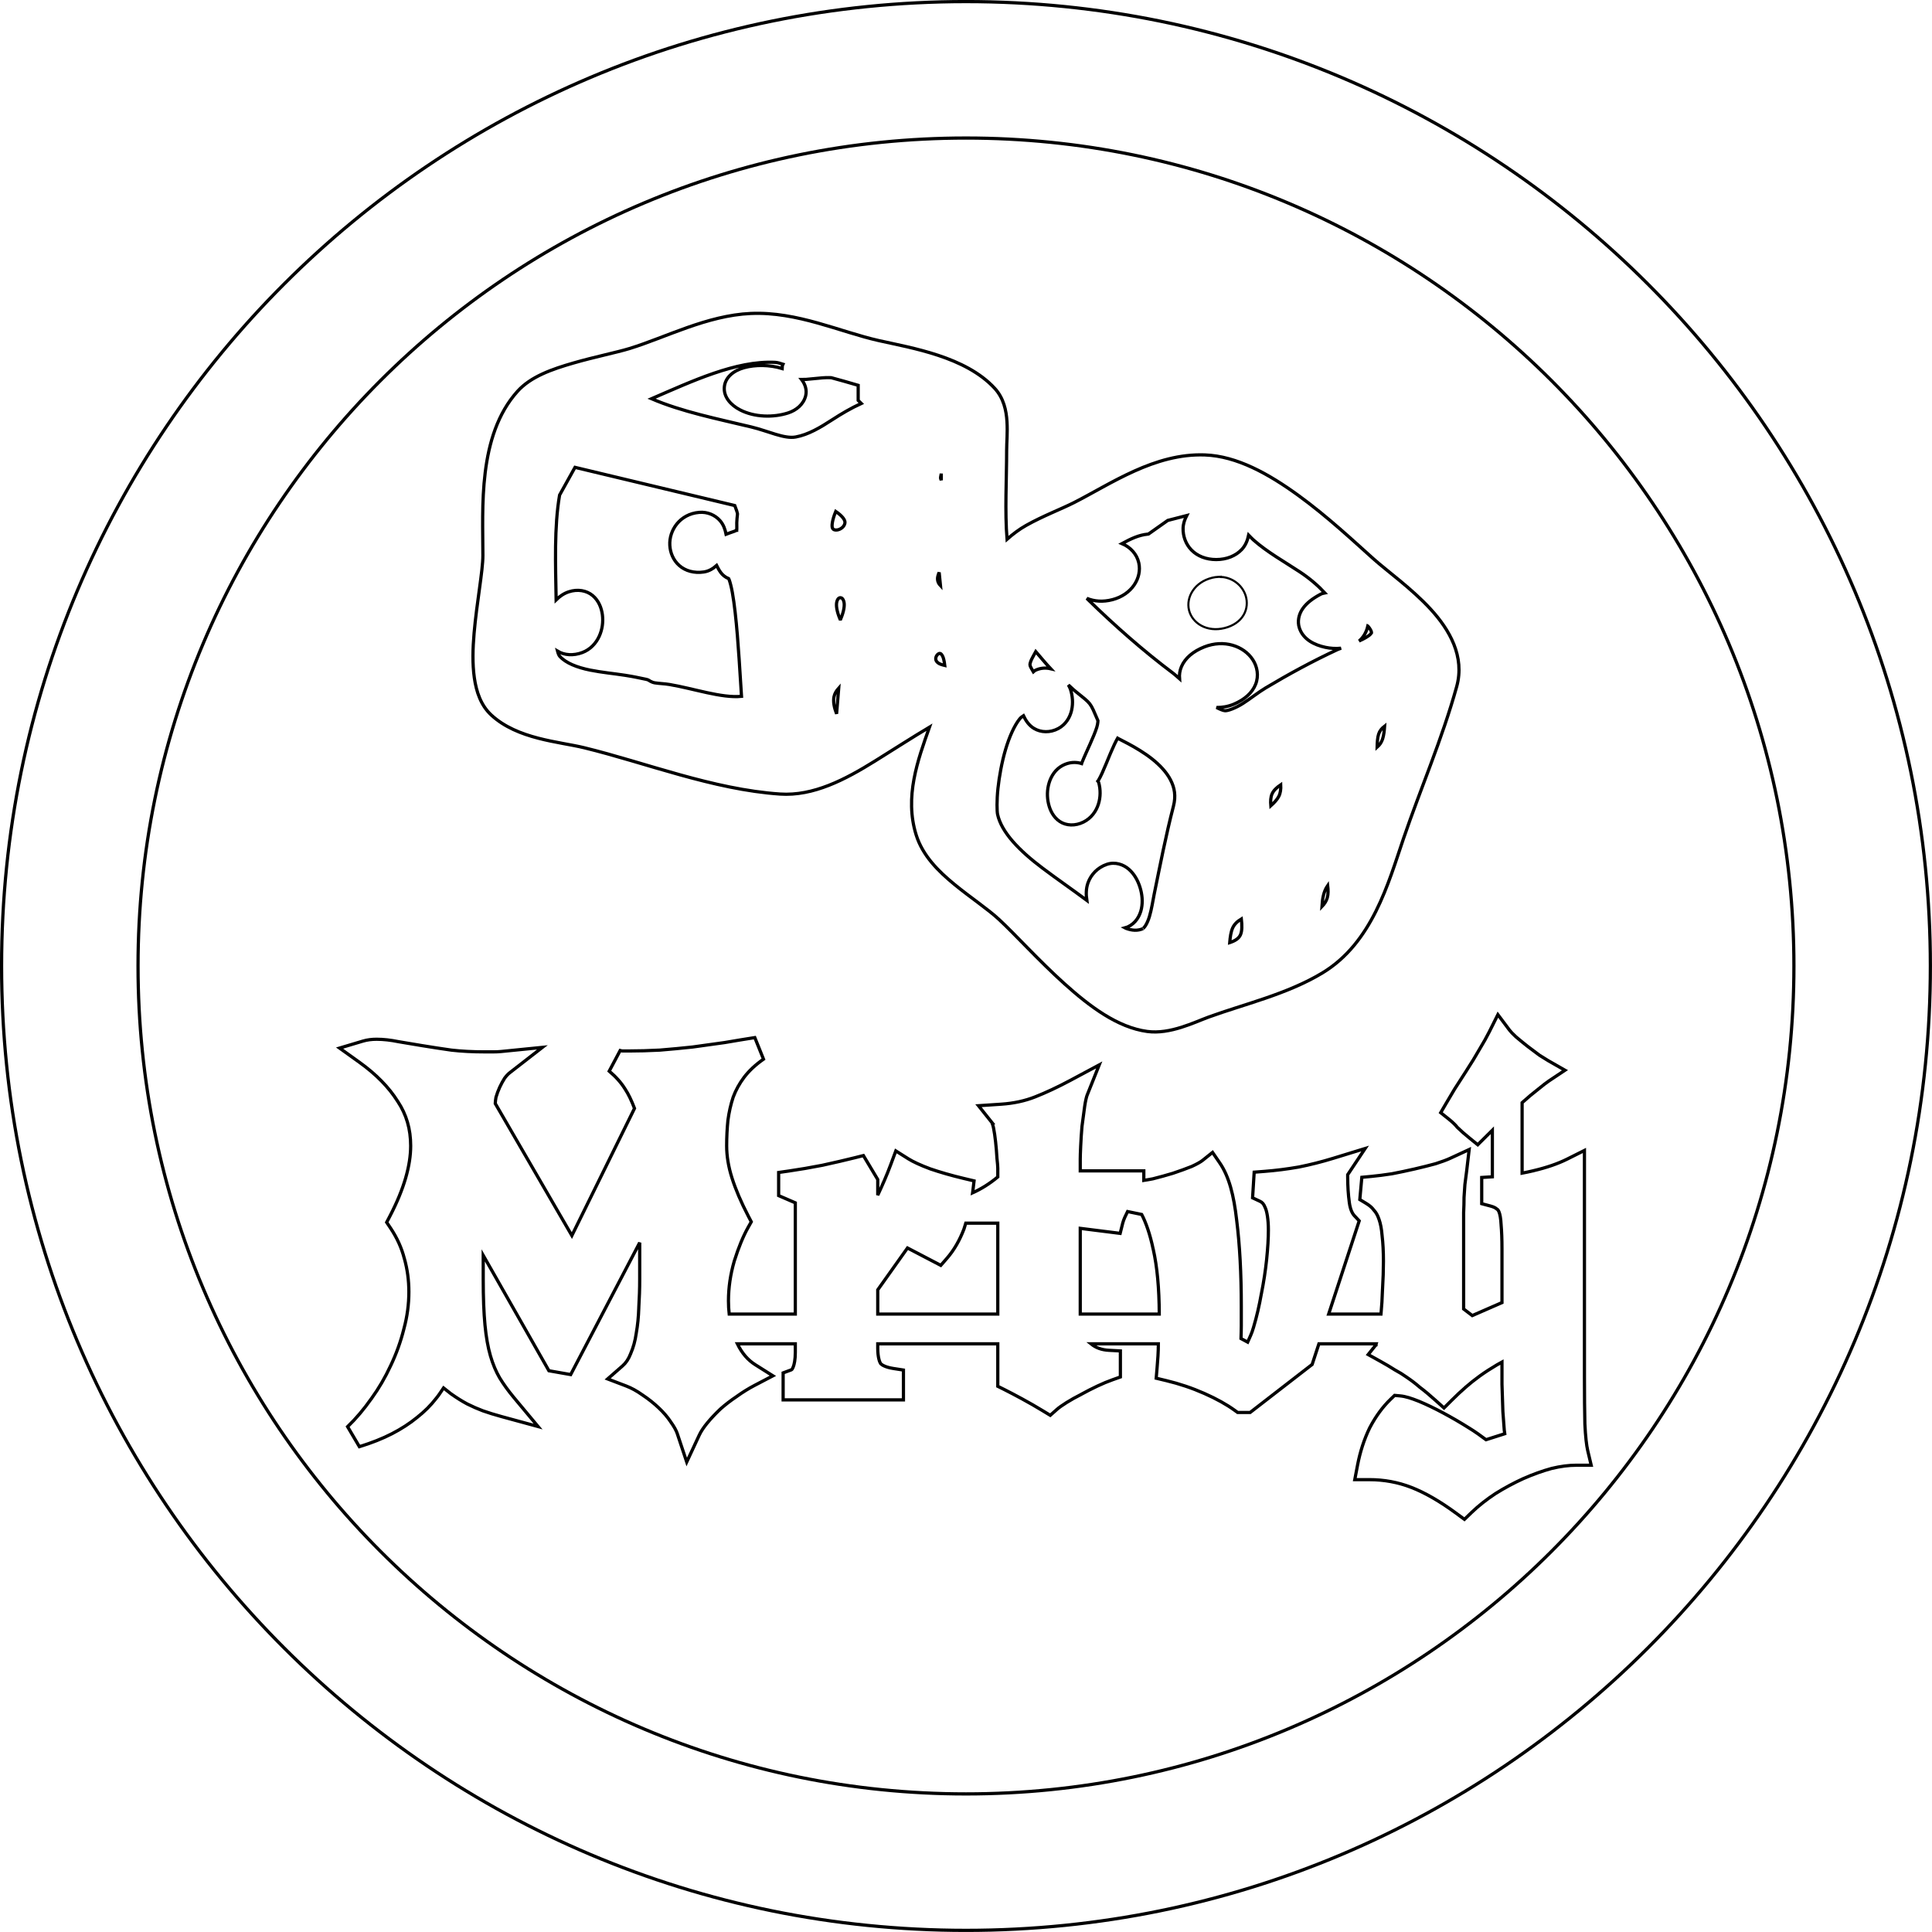
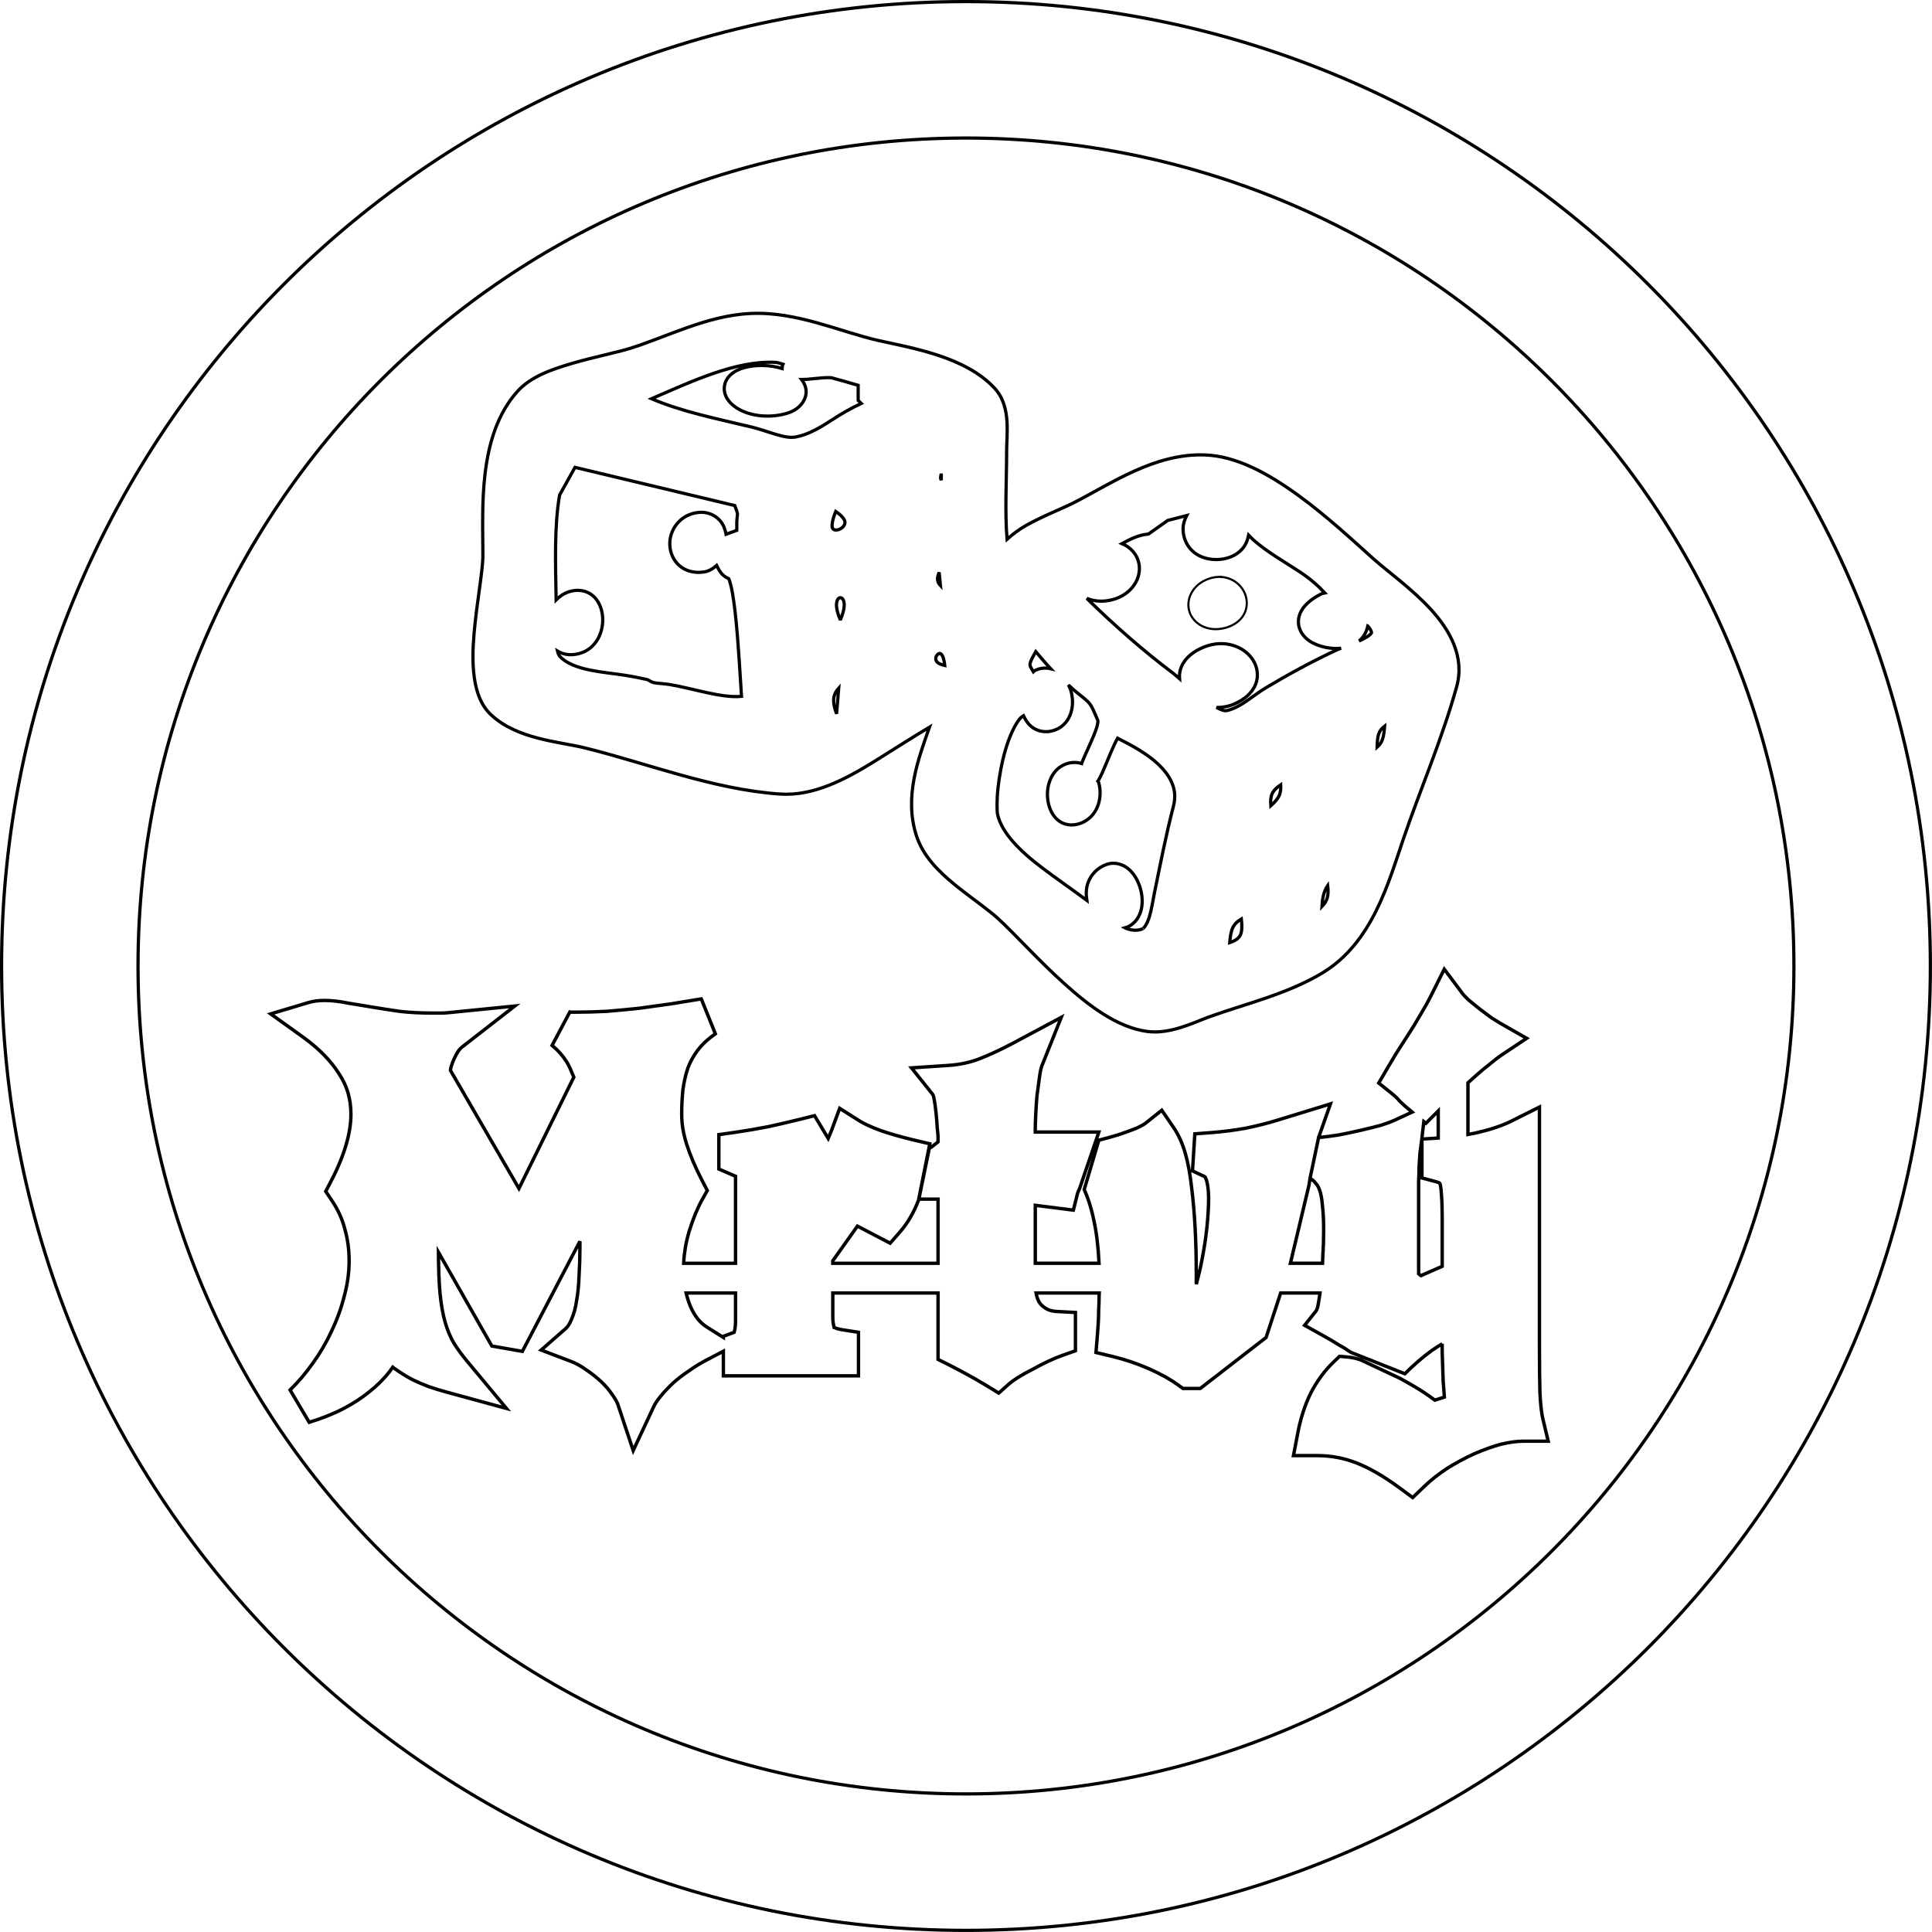
<svg xmlns="http://www.w3.org/2000/svg" version="1.2" viewBox="0 0 113.386 113.386" width="30mm" height="30mm" id="svg1" xml:space="preserve">
  <defs id="defs1">
    <clipPath clipPathUnits="userSpaceOnUse" id="cp1">
      <path d="m 275.5,535.5 c -143.78,0 -260,-116.22 -260,-260 0,-143.78 116.22,-260 260,-260 143.78,0 260,116.22 260,260 0,143.78 -116.22,260 -260,260 z" id="path1" />
    </clipPath>
    <clipPath clipPathUnits="userSpaceOnUse" id="cp1-6">
      <path d="m 275.5,535.5 c -143.78,0 -260,-116.22 -260,-260 0,-143.78 116.22,-260 260,-260 143.78,0 260,116.22 260,260 0,143.78 -116.22,260 -260,260 z" id="path1-8" />
+     </clipPath>
+     <clipPath clipPathUnits="userSpaceOnUse" id="cp1-8">
+       <path d="m 275.5,535.5 c -143.78,0 -260,-116.22 -260,-260 0,-143.78 116.22,-260 260,-260 143.78,0 260,116.22 260,260 0,143.78 -116.22,260 -260,260 z" id="path1-82" />
    </clipPath>
  </defs>
  <style id="style1">
		tspan { white-space:pre } 
		.s0 { fill: none;stroke: #ff0000;stroke-miterlimit:100 } 
	</style>
  <g id="layer2" style="display:inline" transform="scale(0.1989225)">
    <g id="layer3" transform="scale(5.027084)">
      <path id="path2" style="fill:none;stroke:#000000;stroke-width:0.95" transform="scale(0.1989225)" d="M 569.518,284.993 A 284.525,284.525 0 0 1 284.993,569.518 284.525,284.525 0 0 1 0.468,284.993 284.525,284.525 0 0 1 284.993,0.468 284.525,284.525 0 0 1 569.518,284.993 Z" />
      <path id="path2-9" style="fill:none;stroke:#000000;stroke-width:0.95;stroke-dasharray:none" transform="scale(0.1989225)" d="M 529.262,284.993 A 244.268,244.268 0 0 1 284.993,529.262 244.268,244.268 0 0 1 40.725,284.993 244.268,244.268 0 0 1 284.993,40.725 244.268,244.268 0 0 1 529.262,284.993 Z" />
    </g>
    <path id="path5" style="baseline-shift:baseline;display:inline;overflow:visible;opacity:1;fill:none;stroke:#000000;stroke-width:0.95;stroke-dasharray:none;stroke-opacity:1;enable-background:accumulate;stop-color:#000000;stop-opacity:1" d="M 221.496 92.481 C 208.543 93.064 196.4 99.556 185.727 102.829 C 181.909 104 175.422 105.296 169.144 107.11 C 162.885 108.919 156.599 111.082 152.658 115.476 C 140.902 128.585 142.467 149.997 142.467 163.891 C 142.467 168.431 140.659 177.764 139.875 186.788 C 139.482 191.3 139.349 195.822 139.943 199.974 C 140.538 204.122 141.875 208.109 144.931 210.941 C 152.666 218.108 164.895 218.786 172.374 220.612 C 190.461 225.028 210.309 232.92 230.136 234.27 C 239.962 234.939 249.377 229.991 258.178 224.51 C 263.926 220.931 269.163 217.55 274.222 214.535 C 270.788 224.216 266.782 235.113 270.304 246.347 C 272.233 252.499 276.866 257.055 281.615 260.947 C 286.366 264.841 291.433 268.194 294.732 271.256 C 299.636 275.808 306.476 283.415 313.987 290.177 C 321.489 296.931 329.678 303.119 338.484 304.315 C 345.198 305.227 352.414 301.589 356.589 300.064 C 366.89 296.3 379.731 293.347 390.149 287.045 C 404.876 278.135 409.575 260.59 414.077 247.397 C 419.07 232.766 425.497 217.988 429.767 202.566 C 432.223 193.692 427.664 185.781 422.03 179.669 C 416.404 173.568 409.35 168.57 405.22 164.882 C 399.515 159.789 391.646 152.388 383.011 146.129 C 374.382 139.875 364.959 134.555 355.46 134.219 C 340.615 133.694 327.762 142.744 316.873 148.279 C 313.136 150.179 307.717 152.211 302.705 155.034 C 300.685 156.172 298.843 157.575 297.108 159.099 C 296.432 150.791 296.991 141.471 296.991 132.894 C 296.991 130.665 297.291 127.583 297.089 124.352 C 296.887 121.115 296.124 117.444 293.446 114.543 C 284.846 105.224 269.088 102.688 259.268 100.483 C 247.852 97.919 235.195 91.885 221.555 92.481 L 221.526 92.481 L 221.496 92.481 z M 228.693 106.904 L 228.703 106.904 C 229.427 106.939 230.241 107.22 230.991 107.454 C 230.813 107.797 230.768 108.251 230.755 108.721 C 227.002 107.587 222.847 107.578 219.581 108.465 C 216.479 109.308 213.952 111.292 213.7 114.189 C 213.449 117.075 215.528 119.475 218.354 120.935 C 222.618 123.137 228.157 123.226 232.493 121.838 C 235.007 121.033 237.083 119.255 237.697 116.772 C 238.116 115.074 237.572 113.369 236.469 111.931 C 236.924 111.923 237.324 111.973 237.824 111.931 C 239.428 111.797 241.149 111.597 242.596 111.48 C 243.297 111.423 243.979 111.408 244.491 111.411 C 244.747 111.412 244.972 111.424 245.119 111.43 C 245.186 111.433 245.232 111.437 245.267 111.44 C 247.718 112.113 250.464 112.854 253.19 113.679 L 253.19 118.127 L 254.103 119.03 C 251.083 120.412 248.272 122.066 245.659 123.762 C 241.978 126.153 238.512 128.231 234.751 128.927 C 231.381 129.55 226.671 127.173 221.624 125.962 C 211.605 123.556 201.267 121.505 192.227 117.636 C 204.134 112.501 217.103 106.345 228.693 106.904 z M 169.644 137.882 L 216.783 149.153 C 217.246 150.324 217.59 151.416 217.588 151.578 C 217.582 152.088 217.283 153.437 217.382 155.751 C 217.399 156.152 217.365 156.365 217.353 156.429 L 217.343 156.429 L 217.343 156.439 L 217.343 156.448 L 217.333 156.448 L 217.333 156.439 L 217.323 156.439 C 217.222 156.481 216.748 156.745 216.076 156.949 C 215.583 157.099 214.879 157.378 214.221 157.627 C 213.936 156.199 213.46 154.779 212.424 153.601 C 210.999 151.981 208.755 150.954 206.268 151.166 C 200.577 151.65 197.37 156.456 197.617 160.886 C 197.74 163.08 198.633 165.279 200.406 166.846 C 202.196 168.428 204.794 169.176 207.642 168.751 C 209.209 168.517 210.41 167.737 211.432 166.827 C 211.749 167.449 212.107 168.192 212.689 168.967 C 213.171 169.608 213.953 170.3 214.977 170.715 C 215.025 170.812 215.068 170.882 215.124 171.029 C 215.406 171.768 215.764 173.147 216.066 174.809 C 216.672 178.14 217.161 182.753 217.549 187.455 C 217.937 192.158 218.234 196.959 218.472 200.779 C 218.586 202.607 218.671 204.166 218.767 205.443 C 212.866 206.023 204.682 203.151 197.519 201.947 C 196.037 201.698 194.472 201.668 193.229 201.466 C 192.688 201.379 192.273 201.2 191.903 201.005 C 191.533 200.809 191.287 200.551 190.705 200.435 C 187.547 199.805 187.603 199.735 184.392 199.228 C 181.111 198.717 177.522 198.391 174.122 197.706 C 170.239 196.924 166.91 195.614 165.138 193.621 C 164.876 193.327 164.665 192.776 164.49 192.109 C 166.503 193.323 169.14 193.514 171.795 192.522 C 174.188 191.627 175.851 189.761 176.782 187.73 C 177.707 185.714 177.996 183.488 177.725 181.387 C 177.454 179.288 176.604 177.179 174.858 175.712 C 173.064 174.206 170.428 173.739 167.828 174.593 C 166.28 175.101 165.097 175.979 164.077 176.979 C 163.911 166.706 163.47 155.401 165.098 146.06 L 169.644 137.882 z M 277.707 139.708 L 277.707 141.701 C 277.651 141.502 277.53 141.328 277.501 141.112 C 277.452 140.748 277.672 140.141 277.707 139.708 z M 246.573 150.891 C 248.445 152.17 249.288 153.336 249.292 154.072 C 249.298 154.975 248.542 155.822 247.594 156.193 C 247.12 156.378 246.639 156.414 246.307 156.34 C 245.976 156.267 245.791 156.152 245.62 155.83 C 245.332 155.289 245.48 153.528 246.573 150.891 z M 350.119 152.099 C 349.512 153.285 349.078 154.529 349.048 155.859 C 348.997 158.141 349.79 160.497 351.513 162.271 C 353.245 164.053 355.826 165.089 358.818 165.089 C 361.908 165.089 364.563 163.997 366.319 162.153 C 367.488 160.926 368.06 159.419 368.391 157.882 C 368.86 158.366 369.299 158.852 369.834 159.325 C 373.852 162.877 378.899 165.704 383.453 168.702 C 386.406 170.647 388.827 172.75 390.875 174.937 C 390.454 175.021 390.038 175.089 389.57 175.339 C 387.201 176.605 385.465 177.951 384.326 179.591 C 383.153 181.28 382.748 183.366 383.335 185.207 C 384.442 188.682 387.826 190.29 391.013 190.98 C 392.484 191.299 394.08 191.407 395.647 191.245 C 395.281 191.396 394.911 191.503 394.557 191.667 C 387.296 195.041 380.19 198.903 373.359 202.988 C 371.226 204.264 368.965 206.094 366.741 207.514 C 364.54 208.921 362.25 209.737 361.42 209.684 C 360.818 209.646 359.878 209.214 358.906 208.732 C 360.553 208.74 362.262 208.5 364.032 207.75 C 367.202 206.406 369.453 204.401 370.443 201.898 C 371.441 199.376 370.947 196.659 369.589 194.603 C 366.91 190.548 361.104 188.585 355.323 190.852 C 352.016 192.149 349.656 194.144 348.567 196.665 C 348.058 197.846 347.903 199.07 347.998 200.259 C 347.379 199.719 346.734 199.095 346.152 198.658 C 337.26 191.985 328.85 184.554 320.85 176.753 C 320.784 176.689 320.719 176.594 320.653 176.527 C 322.81 177.439 325.377 177.658 328.204 176.92 C 333.939 175.422 336.954 170.492 335.98 166.07 C 335.422 163.534 333.567 161.455 331.022 160.376 C 333.772 158.898 335.931 157.871 338.592 157.587 L 338.847 157.548 L 344.522 153.542 C 346.447 153.031 348.279 152.565 350.119 152.099 z M 277.079 168.879 L 277.471 172.796 C 276.919 172.217 276.612 171.568 276.598 170.803 C 276.586 170.221 276.798 169.548 277.079 168.879 z M 247.869 176.341 C 247.889 176.339 247.908 176.341 247.928 176.341 C 248.242 176.341 248.727 176.524 248.988 177.588 C 249.223 178.546 249.017 180.302 248.036 182.625 L 247.82 182.625 C 246.838 180.302 246.642 178.546 246.877 177.588 C 247.121 176.591 247.556 176.365 247.869 176.341 z M 403.551 184.706 C 403.554 184.708 403.577 184.724 403.581 184.726 C 404.217 185.439 404.558 186.184 404.602 186.414 C 404.629 186.558 404.641 186.63 404.641 186.66 L 404.631 186.67 L 404.631 186.68 L 404.631 186.689 C 404.616 186.729 404.551 186.851 404.337 187.092 C 403.831 187.66 402.509 188.431 400.969 189.115 C 402.25 188.048 403.152 186.501 403.551 184.706 z M 305.582 192.247 C 307.256 194.215 308.647 195.873 309.99 197.303 C 308.558 196.97 306.99 197.038 305.503 197.745 C 305.183 197.898 305.094 198.05 304.885 198.226 C 304.768 198.03 304.687 197.897 304.571 197.696 C 304.414 197.427 304.268 197.156 304.158 196.95 C 304.076 196.795 304.008 196.64 303.991 196.606 C 303.826 196.073 303.788 196.026 304.158 194.976 C 304.323 194.507 305 193.318 305.582 192.247 z M 277.177 192.787 C 277.204 192.783 277.223 192.787 277.246 192.787 C 277.437 192.787 277.682 192.813 278.07 193.523 C 278.352 194.037 278.586 195.054 278.738 196.331 C 277.877 196.134 277.18 195.884 276.804 195.605 C 276.232 195.18 276.098 194.795 276.077 194.397 C 276.057 193.999 276.225 193.555 276.49 193.238 C 276.721 192.961 276.99 192.816 277.177 192.787 z M 315.224 202.095 C 316.01 202.77 316.345 203.187 317.344 203.999 C 322.093 207.86 321.506 206.992 323.923 212.61 L 323.923 212.62 L 323.923 212.63 C 323.915 212.754 323.915 212.907 323.893 213.101 C 323.85 213.49 323.763 214.019 323.579 214.603 C 323.148 215.977 322.385 217.777 321.566 219.611 C 320.748 221.446 319.868 223.326 319.181 225.05 C 319.132 225.172 319.151 225.174 319.122 225.276 C 317.391 224.728 315.392 224.836 313.515 225.826 C 311.375 226.955 310.115 228.973 309.509 231 C 308.907 233.016 308.877 235.15 309.342 237.137 C 309.807 239.12 310.791 241.109 312.661 242.36 C 314.596 243.655 317.26 243.733 319.671 242.527 C 321.954 241.386 323.395 239.354 324.06 237.245 C 324.72 235.155 324.713 232.939 324.168 230.932 C 324.101 230.683 323.99 230.598 323.884 230.46 C 323.931 230.403 323.963 230.413 324.011 230.333 C 324.431 229.638 324.815 228.843 325.209 227.976 C 325.997 226.242 326.819 224.168 327.634 222.223 C 328.39 220.418 329.144 218.818 329.735 217.785 C 329.832 217.84 329.875 217.872 329.991 217.932 C 330.805 218.356 331.774 218.84 332.848 219.415 C 334.997 220.565 337.548 222.062 339.849 223.872 C 342.147 225.681 344.167 227.808 345.347 230.107 C 346.535 232.422 346.988 234.817 346.191 237.893 C 343.948 246.548 342.271 255.265 340.506 263.883 C 340.137 265.687 339.773 268.209 339.132 270.363 C 338.818 271.419 338.413 272.336 338.022 272.984 C 337.632 273.633 337.178 273.994 337.198 273.986 C 335.603 274.672 333.979 274.561 332.151 273.868 C 332.086 273.844 331.982 273.745 331.915 273.711 C 332.199 273.627 332.481 273.58 332.769 273.446 C 335.069 272.378 336.332 270.202 336.766 268.065 C 337.192 265.964 336.964 263.782 336.333 261.781 C 335.704 259.783 334.669 257.896 333.084 256.489 C 331.447 255.038 328.988 254.189 326.564 255.007 C 323.773 255.949 321.86 258.072 321.007 260.426 C 320.388 262.135 320.394 263.907 320.643 265.63 C 316.442 262.498 311.934 259.4 307.506 256.067 C 300.844 251.052 295.457 245.61 294.31 240.23 C 294.128 239.377 294.048 236.159 294.428 232.611 C 294.81 229.051 295.563 224.885 296.676 221.113 C 297.789 217.346 299.324 213.954 300.879 212.051 C 301.246 211.601 301.604 211.428 301.959 211.177 C 302.664 212.643 303.592 214.034 305.091 214.927 C 307.113 216.133 309.825 216.233 312.239 214.937 C 314.442 213.754 315.695 211.63 316.166 209.517 C 316.632 207.429 316.441 205.27 315.803 203.312 C 315.663 202.884 315.41 202.508 315.224 202.095 z M 247.446 203.018 L 246.818 210.588 C 246.103 208.755 245.767 207.021 246.052 205.59 C 246.242 204.639 246.736 203.804 247.446 203.018 z M 408.509 214.23 C 408.411 215.589 408.271 216.902 407.92 217.991 C 407.585 219.032 407.029 219.804 406.29 220.455 C 406.324 218.986 406.405 217.635 406.732 216.606 C 407.042 215.635 407.647 214.896 408.509 214.23 z M 377.856 231.531 C 377.925 232.832 377.787 233.98 377.277 234.967 C 376.788 235.912 375.937 236.816 374.93 237.726 C 374.812 236.372 374.878 235.167 375.303 234.211 C 375.753 233.202 376.666 232.337 377.856 231.531 z M 391.71 261.261 C 391.871 262.568 391.889 263.81 391.592 264.864 C 391.317 265.84 390.759 266.683 390.011 267.466 C 390.154 265.158 390.484 263.041 391.71 261.261 z M 366.241 271.119 C 366.452 273.003 366.464 274.66 365.995 275.753 C 365.528 276.843 364.455 277.566 362.804 278.1 C 362.943 276.448 363.155 274.951 363.658 273.809 C 364.153 272.688 365.032 271.845 366.241 271.119 z " />
-     <path id="path4" style="display:inline;opacity:1;font-size:133px;font-family:'New Rocker';-inkscape-font-specification:'New Rocker';letter-spacing:2.021px;baseline-shift:baseline;white-space:pre;overflow:visible;enable-background:accumulate;stop-color:#000000;stop-opacity:1;fill:none;stroke:#000000;stroke-opacity:1;stroke-width:0.95;stroke-dasharray:none" d="M 441.922 299.347 L 439.379 304.433 C 438.639 305.913 437.666 307.66 436.463 309.637 L 436.433 309.686 L 436.404 309.735 C 435.289 311.707 434.082 313.676 432.791 315.656 L 432.781 315.675 L 432.771 315.695 C 431.535 317.637 430.343 319.489 429.197 321.252 L 429.168 321.301 L 429.128 321.36 C 428.06 323.141 427.218 324.566 426.585 325.651 L 425.054 328.272 L 427.43 330.167 C 428.633 331.13 429.428 331.942 429.767 332.377 L 429.904 332.553 L 430.061 332.701 C 430.926 333.565 432.047 334.54 433.517 335.735 L 435.982 337.738 L 438.23 335.499 C 438.904 334.825 439.588 334.147 440.292 333.457 L 440.292 347.193 L 437.15 347.389 L 437.15 355.126 L 439.762 355.823 C 440.749 356.086 441.262 356.418 441.401 356.54 L 441.578 356.687 L 441.775 356.815 C 441.847 356.863 442.05 357.017 442.305 357.679 C 442.538 358.284 442.786 359.517 442.864 361.233 L 442.874 361.312 L 442.874 361.39 C 443.037 363.178 443.13 365.573 443.13 368.519 L 443.13 384.307 L 434.371 388.136 L 431.819 386.192 L 431.819 363.727 L 431.819 357.748 C 431.9 356.15 431.933 354.659 431.936 353.27 C 432.021 351.915 432.107 350.649 432.192 349.461 C 432.368 348.22 432.548 346.866 432.722 345.386 L 433.449 339.151 L 427.754 341.783 C 426.825 342.212 425.385 342.749 423.551 343.334 C 421.676 343.844 419.629 344.36 417.395 344.876 C 415.152 345.393 412.912 345.867 410.67 346.299 C 408.448 346.64 406.448 346.898 404.69 347.065 L 401.784 347.34 L 401.185 353.909 L 403.07 355.048 C 404.075 355.65 404.771 356.282 405.26 356.933 L 405.358 357.06 L 405.476 357.188 C 405.955 357.716 406.455 358.546 406.87 359.79 L 406.88 359.819 L 406.889 359.849 C 407.282 360.961 407.603 362.541 407.763 364.542 L 407.773 364.611 L 407.773 364.68 C 408.017 366.709 408.156 369.201 408.156 372.112 C 408.156 374.694 408.064 377.419 407.891 380.281 L 407.891 380.33 L 407.881 380.379 C 407.802 382.973 407.658 385.411 407.439 387.694 L 391.995 387.694 L 401.008 360.192 L 399.584 358.671 C 398.975 358.017 398.388 356.859 398.102 354.861 L 398.102 354.851 C 397.772 352.458 397.611 349.927 397.611 347.242 L 397.611 346.574 L 402.756 338.847 L 393.32 341.743 C 389.988 342.769 386.614 343.621 383.197 344.306 C 379.773 344.904 376.391 345.336 373.065 345.592 L 370.021 345.828 L 369.55 353.398 L 371.71 354.409 C 372.387 354.728 372.811 355.13 373.261 356.255 L 373.29 356.334 L 373.32 356.393 C 373.758 357.366 374.213 359.649 374.213 362.932 C 374.213 365.339 374.038 368.246 373.693 371.611 C 373.35 374.866 372.841 378.218 372.151 381.666 L 372.142 381.705 L 372.132 381.744 C 371.533 385.164 370.769 388.448 369.834 391.592 L 369.824 391.622 L 369.815 391.651 C 369.315 393.451 368.686 394.606 368.096 395.971 L 366.133 394.911 C 366.169 393.638 366.221 392.338 366.221 391.131 L 366.221 385.406 C 366.221 375.731 365.765 367.278 364.856 359.996 C 364.025 352.626 362.594 347.079 359.878 343.118 L 357.738 339.996 L 354.783 342.362 C 354.294 342.753 353.172 343.423 351.591 344.139 C 349.923 344.804 348.081 345.476 346.054 346.152 C 344.117 346.74 342.137 347.284 340.114 347.792 C 339.059 348.011 338.338 348.096 337.463 348.243 L 337.463 345.445 L 318.709 345.445 L 318.709 341.92 C 318.709 341.253 318.749 339.929 318.837 338.091 C 318.922 336.21 319.049 334.281 319.22 332.308 C 319.48 330.228 319.746 328.272 320.005 326.456 C 320.251 324.733 320.57 323.527 320.722 323.147 L 324.306 314.183 L 315.793 318.739 C 312.08 320.725 308.605 322.348 305.386 323.619 C 302.383 324.804 299.077 325.524 295.41 325.769 L 288.684 326.22 L 292.68 331.228 L 292.671 331.228 L 292.671 331.238 L 292.671 331.248 L 292.671 331.257 L 292.671 331.267 C 292.714 331.416 292.971 331.977 293.112 332.73 L 293.122 332.75 L 293.122 332.769 C 293.362 333.967 293.572 335.363 293.741 336.962 L 293.741 336.982 L 293.741 336.991 C 293.911 338.523 294.039 340.055 294.124 341.586 L 294.124 341.694 L 294.143 341.802 C 294.313 343.246 294.379 344.293 294.379 344.709 L 294.379 347.232 C 291.976 349.226 289.503 350.779 286.937 351.925 C 286.955 351.782 286.988 351.657 287.005 351.513 L 287.378 348.4 L 284.325 347.674 C 280.714 346.814 277.433 345.871 274.467 344.856 C 271.521 343.76 269.306 342.717 267.967 341.871 L 264.295 339.554 L 262.783 343.629 C 261.609 346.805 260.296 349.726 258.964 352.613 L 258.964 347.998 L 254.732 340.929 L 252.199 341.567 C 249.42 342.262 246.228 342.999 242.645 343.786 C 239.07 344.483 235.764 345.052 232.738 345.484 L 229.724 345.916 L 229.724 352.74 L 234.643 354.871 L 234.643 387.694 L 215.134 387.694 C 214.99 386.435 214.918 385.147 214.918 383.816 C 214.918 379.91 215.488 375.998 216.636 372.053 C 217.909 367.987 219.293 364.664 220.72 362.127 L 221.653 360.467 L 220.769 358.779 C 218.627 354.665 217.024 350.9 215.949 347.507 C 214.891 344.17 214.387 341.03 214.387 338.062 C 214.387 335.449 214.512 332.936 214.761 330.511 C 215.085 328.097 215.603 325.827 216.312 323.687 C 217.076 321.636 218.14 319.693 219.532 317.835 C 220.963 315.955 222.853 314.167 225.257 312.484 L 222.694 306.122 C 219.864 306.564 216.896 307.056 213.808 307.585 C 210.74 308.023 207.587 308.462 204.343 308.901 C 201.12 309.249 197.895 309.552 194.672 309.814 C 191.466 309.986 188.393 310.069 185.462 310.069 L 183.734 310.069 C 183.593 310.069 183.333 310.046 182.968 309.941 L 179.738 316.019 C 181.714 317.679 183.234 319.4 184.343 321.174 L 184.372 321.223 L 184.402 321.262 C 185.409 322.773 186.337 324.746 187.2 327.006 L 168.721 364.532 L 146.119 325.572 C 146.159 325.003 146.183 324.435 146.325 323.746 C 146.625 322.719 146.987 321.73 147.425 320.781 C 147.877 319.802 148.365 318.922 148.868 318.12 C 149.396 317.408 149.907 316.868 150.38 316.5 L 160.022 309.009 L 147.877 310.226 C 147.106 310.303 146.329 310.334 145.56 310.334 L 143.036 310.334 C 139.429 310.334 136.15 310.159 133.208 309.823 C 130.169 309.389 127.342 308.96 124.744 308.527 L 124.725 308.527 C 122.207 308.093 119.869 307.699 117.685 307.349 L 117.606 307.339 C 117.58 307.335 117.554 307.324 117.528 307.32 C 115.269 306.858 113.134 306.613 111.116 306.613 C 109.693 306.613 108.34 306.776 107.051 307.163 L 100.188 309.215 L 106.011 313.388 C 111.036 316.989 114.764 320.844 117.312 324.905 L 117.331 324.934 L 117.361 324.973 C 119.913 328.84 121.161 333.09 121.161 338.062 C 121.161 343.846 119.213 350.78 115.044 358.779 L 114.081 360.625 L 115.24 362.353 C 117.168 365.244 118.492 368.204 119.275 371.258 L 119.285 371.297 L 119.305 371.337 C 120.191 374.477 120.63 377.738 120.63 381.155 C 120.63 384.832 120.141 388.456 119.158 392.063 L 119.148 392.103 L 119.138 392.142 C 118.22 395.812 116.936 399.393 115.26 402.913 L 115.25 402.933 L 115.24 402.952 C 113.648 406.388 111.767 409.606 109.594 412.614 L 109.585 412.633 L 109.565 412.643 C 107.377 415.757 105.042 418.515 102.554 420.92 L 106.03 426.811 C 109.648 425.698 112.859 424.432 115.662 422.982 C 118.411 421.56 120.865 419.975 123.026 418.21 C 125.227 416.483 127.136 414.58 128.731 412.506 C 129.513 411.582 130.149 410.486 130.861 409.481 C 131.584 410.049 132.448 410.765 133.08 411.239 L 133.12 411.259 L 133.159 411.288 C 134.763 412.421 136.306 413.391 137.793 414.185 L 137.832 414.204 L 137.872 414.224 C 139.395 414.986 140.928 415.659 142.467 416.237 L 142.496 416.246 L 142.526 416.256 C 144.135 416.824 145.949 417.385 147.965 417.935 L 158.746 420.871 L 151.588 412.29 C 149.919 410.287 148.529 408.346 147.396 406.487 C 146.327 404.65 145.413 402.49 144.686 399.987 C 143.967 397.513 143.424 394.482 143.085 390.924 C 142.746 387.363 142.565 382.855 142.565 377.434 L 142.565 370.374 L 161.947 404.415 L 168.368 405.544 L 188.732 366.614 L 188.732 377.434 C 188.732 380.198 188.639 382.956 188.467 385.721 L 188.467 385.78 L 188.467 385.829 C 188.383 388.515 188.13 391.006 187.72 393.301 L 187.711 393.359 L 187.701 393.428 C 187.385 395.638 186.837 397.582 186.09 399.3 L 186.071 399.359 L 186.041 399.427 C 185.413 401.033 184.621 402.154 183.675 402.982 L 179.276 406.83 L 184.745 408.912 C 186.288 409.5 187.885 410.374 189.537 411.553 L 189.576 411.583 L 189.625 411.612 C 191.326 412.746 192.898 413.993 194.348 415.363 C 195.777 416.712 196.936 418.072 197.833 419.418 L 197.863 419.467 L 197.902 419.526 C 198.909 420.919 199.529 422.1 199.817 422.962 L 202.605 431.338 L 206.336 423.335 C 206.792 422.358 207.562 421.168 208.663 419.83 C 209.788 418.464 211.089 417.08 212.571 415.677 C 214.031 414.382 215.623 413.161 217.343 412.015 L 217.392 411.985 L 217.431 411.946 C 219.173 410.702 220.899 409.639 222.606 408.745 L 228.025 405.908 L 222.851 402.648 C 220.693 401.291 218.94 399.322 217.549 396.472 L 234.643 396.472 L 234.643 398.976 C 234.643 401.076 234.338 402.56 234.015 403.325 C 233.692 404.091 233.577 404.104 233.347 404.189 L 231.049 405.044 L 231.049 413.006 L 266.543 413.006 L 266.543 404.209 L 263.568 403.747 C 261.301 403.393 260.218 402.729 259.818 402.324 C 259.488 401.821 258.964 400.367 258.964 397.778 L 258.964 396.472 L 294.379 396.472 L 294.379 409 L 296.333 409.972 C 297.699 410.656 299.441 411.571 301.546 412.712 C 303.623 413.837 305.656 415.007 307.644 416.217 L 309.863 417.562 L 311.807 415.834 C 312.375 415.329 313.352 414.622 314.664 413.802 C 315.982 412.978 317.393 412.187 318.896 411.435 L 318.965 411.396 L 319.023 411.357 C 320.552 410.508 322.129 409.708 323.746 408.941 C 325.337 408.188 326.829 407.571 328.204 407.086 L 330.55 406.251 L 330.55 398.563 L 327.212 398.387 C 325.03 398.272 323.367 397.676 321.871 396.472 L 341.753 396.472 C 341.747 397.678 341.711 398.879 341.635 400.085 C 341.548 401.394 341.457 402.574 341.37 403.61 L 341.115 406.614 L 344.061 407.321 C 347.935 408.248 351.675 409.503 355.293 411.102 C 358.935 412.711 361.917 414.387 364.228 416.06 L 365.151 416.728 L 368.823 416.728 L 387.125 402.559 L 389.118 396.472 L 405.986 396.472 C 405.934 396.617 405.903 396.712 405.898 396.757 L 405.898 396.767 L 405.908 396.767 L 405.908 396.776 L 405.917 396.776 L 405.917 396.767 L 405.927 396.767 L 405.937 396.757 C 405.975 396.726 406.055 396.636 406.173 396.492 L 403.659 399.634 L 407.302 401.656 C 408.845 402.513 410.204 403.314 411.367 404.062 L 411.484 404.14 L 411.612 404.209 C 412.806 404.846 413.959 405.56 415.078 406.359 L 415.127 406.398 L 415.166 406.428 C 416.361 407.225 417.58 408.151 418.809 409.216 L 418.897 409.295 L 419.005 409.373 C 420.312 410.353 421.826 411.619 423.542 413.163 L 426.026 415.392 L 428.392 413.036 C 429.759 411.669 431.071 410.444 432.329 409.354 L 432.329 409.344 L 432.339 409.334 C 433.672 408.168 435.089 407.038 436.6 405.947 C 438.096 404.867 439.787 403.773 441.657 402.667 C 442.076 402.42 442.678 402.12 443.13 401.862 L 443.13 408.333 L 443.13 408.382 C 443.219 411.585 443.305 414.261 443.395 416.413 L 443.404 416.482 L 443.404 416.551 C 443.581 418.758 443.71 420.519 443.797 421.823 L 443.807 421.922 L 443.817 422.02 C 443.861 422.374 443.91 422.653 443.954 422.992 L 438.426 424.759 C 436.857 423.597 435.286 422.436 433.341 421.254 C 430.884 419.708 428.377 418.25 425.829 416.885 C 423.265 415.511 420.869 414.359 418.613 413.419 L 418.573 413.399 L 418.534 413.389 C 416.359 412.538 414.758 411.983 413.055 411.828 L 411.455 411.681 L 410.306 412.79 C 407.944 415.05 405.909 417.851 404.17 421.136 L 404.14 421.195 L 404.111 421.244 C 402.457 424.65 401.259 428.371 400.498 432.368 L 399.702 436.541 L 403.954 436.541 C 408.329 436.541 412.445 437.302 416.384 438.829 C 420.343 440.364 424.798 442.909 429.668 446.497 L 432.054 448.255 L 434.185 446.203 C 436.224 444.245 438.579 442.386 441.244 440.636 C 443.93 438.96 446.651 437.5 449.404 436.247 C 452.25 434.991 455.035 433.988 457.759 433.242 C 460.445 432.595 462.87 432.29 465.005 432.29 L 469.453 432.29 L 468.422 427.95 C 468.08 426.514 467.76 423.8 467.587 420.105 C 467.501 416.432 467.46 411.831 467.46 406.29 L 467.46 339.417 L 462.364 341.969 C 459.658 343.322 456.328 344.479 452.369 345.406 L 452.359 345.416 L 452.349 345.416 C 451.261 345.676 450.171 345.906 449.07 346.113 L 449.07 325.327 C 450.763 323.806 452.308 322.506 453.704 321.439 L 453.753 321.4 L 453.802 321.36 C 455.265 320.156 456.376 319.314 456.974 318.915 L 461.716 315.754 L 456.767 312.926 C 456.271 312.643 455.379 312.092 454.215 311.345 C 453.112 310.499 451.933 309.614 450.68 308.694 C 449.492 307.761 448.354 306.826 447.253 305.896 C 446.32 305.035 445.653 304.322 445.339 303.903 L 441.922 299.347 z M 332.671 357.443 L 336.844 358.307 C 338.08 360.716 339.276 364.022 340.231 368.578 L 340.241 368.607 L 340.251 368.627 C 341.386 373.653 341.993 380.031 342.018 387.694 L 318.709 387.694 L 318.709 362.402 L 330.482 363.884 L 331.238 360.86 C 331.502 359.802 332.089 358.623 332.671 357.443 z M 284.924 360.87 L 294.379 360.87 L 294.379 387.694 L 258.964 387.694 L 258.964 380.546 L 267.741 368.195 L 277.56 373.32 L 279.386 371.229 C 281.475 368.826 283.13 365.928 284.403 362.598 L 284.413 362.578 L 284.413 362.559 C 284.615 362.016 284.743 361.427 284.924 360.87 z " />
    <path d="m 360.184,170.161 -0.835,0.045 c -0.559,0.028 -1.133,0.108 -1.714,0.25 -5.185,1.267 -7.776,5.688 -6.838,9.561 0.938,3.877 5.3,6.596 10.524,5.272 2.553,-0.647 4.496,-2.013 5.567,-3.827 1.07,-1.812 1.187,-3.912 0.61,-5.74 -0.867,-2.747 -3.347,-4.974 -6.517,-5.438 -0.259,-0.038 -0.529,-0.025 -0.796,-0.038 z" style="baseline-shift:baseline;display:inline;overflow:visible;fill:none;stroke:#000000;stroke-width:0.621;stroke-dasharray:none;stroke-opacity:1;enable-background:accumulate;stop-color:#000000" id="path1-5" />
+     <g id="text2-7" style="opacity:1" />
+     <path id="path6" style="font-size:133px;font-family:'New Rocker';-inkscape-font-specification:'New Rocker';letter-spacing:2.021px;baseline-shift:baseline;white-space:pre;display:inline;overflow:visible;opacity:1;vector-effect:none;fill:none;stroke:#000000;stroke-opacity:1;enable-background:accumulate;stop-color:#000000;stop-opacity:1" d="m 424.326,327.768 v 7.992 l -4.811,0.304 v 11.468 l 4.232,1.129 c 0.529,0.141 0.796,0.293 0.844,0.314 h 0.01 l 0.196,0.177 c 0.002,0.006 0.016,0.023 0.02,0.029 v 0.01 c 0.102,0.266 0.351,1.296 0.422,2.867 l 0.01,0.128 0.01,0.128 c 0.153,1.687 0.236,4.029 0.236,6.932 v 14.364 l -6.274,2.739 -0.677,-0.511 v -21.385 -5.96 -0.02 c 0.077,-1.538 0.122,-2.99 0.128,-4.35 0.083,-1.326 0.163,-2.558 0.245,-3.721 0.175,-1.24 0.348,-2.573 0.52,-4.035 l 0.638,-5.459 0.619,0.491 z m -22.908,73.433 c -1.177,-0.388 -2.33,-0.697 -3.623,-0.815 l -2.582,-0.236 -1.866,1.797 c -2.563,2.451 -4.731,5.443 -6.559,8.896 l -0.039,0.088 -0.049,0.088 c -1.745,3.593 -2.996,7.497 -3.79,11.664 l -1.296,6.765 h 6.893 c 4.119,0 7.948,0.711 11.635,2.14 3.719,1.442 8.027,3.889 12.784,7.393 l 3.859,2.847 3.466,-3.328 c 1.926,-1.849 4.164,-3.614 6.716,-5.292 2.607,-1.626 5.233,-3.04 7.894,-4.251 2.734,-1.204 5.401,-2.155 7.992,-2.867 2.534,-0.609 4.777,-0.893 6.696,-0.893 h 7.217 l -1.669,-7.02 c -0.278,-1.168 -0.606,-3.814 -0.776,-7.413 -0.086,-3.646 -0.137,-8.222 -0.137,-13.746 v -70.399 l -8.248,4.124 c -2.515,1.257 -5.694,2.373 -9.524,3.27 h -0.01 l -0.01,0.01 c -1.092,0.261 -2.192,0.492 -3.299,0.697 v -15.258 c 0.649,-0.587 1.287,-1.164 1.915,-1.728 1.684,-1.515 3.22,-2.792 4.575,-3.829 l 0.079,-0.069 0.079,-0.069 c 1.435,-1.182 2.521,-2.001 2.995,-2.317 l 7.678,-5.115 -8.012,-4.575 c -0.42,-0.24 -1.298,-0.783 -2.406,-1.492 -1.086,-0.832 -2.222,-1.693 -3.446,-2.592 -1.136,-0.893 -2.228,-1.783 -3.279,-2.671 -0.856,-0.792 -1.456,-1.444 -1.64,-1.689 l -5.528,-7.374 -4.124,8.248 c -0.704,1.407 -1.648,3.098 -2.828,5.037 l -0.049,0.079 -0.049,0.079 c -1.091,1.93 -2.268,3.87 -3.535,5.813 l -0.02,0.02 -0.02,0.029 c -1.232,1.937 -2.413,3.781 -3.554,5.538 l -0.059,0.088 -0.049,0.088 c -1.071,1.785 -1.922,3.222 -2.563,4.32 l -2.484,4.251 3.839,3.073 c 1.125,0.9 1.83,1.626 1.993,1.836 l 0.216,0.285 0.255,0.245 c 0.946,0.946 2.098,1.939 3.564,3.132 l -5.253,2.425 c -0.789,0.364 -2.149,0.883 -3.898,1.443 -1.833,0.498 -3.835,0.996 -6.029,1.502 -2.197,0.507 -4.393,0.971 -6.588,1.394 -2.179,0.334 -4.141,0.584 -5.842,0.746 l -2.522,12.027 c 0.803,0.482 1.265,0.93 1.561,1.325 l 0.167,0.216 0.177,0.196 c 0.227,0.25 0.601,0.801 0.943,1.826 l 0.01,0.049 0.02,0.049 c 0.306,0.868 0.607,2.276 0.756,4.143 l 0.01,0.108 0.01,0.118 c 0.23,1.913 0.363,4.321 0.363,7.168 0,2.533 -0.084,5.21 -0.255,8.032 l -0.01,0.088 v 0.088 c -0.017,0.56 -0.035,1.115 -0.059,1.659 h -9.485 l 5.469,-23.005 0.324,-2.062 2.522,-12.027 3.495,-9.927 -15.297,4.703 c -3.254,1.001 -6.551,1.834 -9.887,2.504 -3.348,0.584 -6.642,1.007 -9.887,1.257 l -4.939,0.373 -0.687,10.938 3.505,1.65 c 0.163,0.077 0.172,-0.037 0.461,0.687 l 0.039,0.108 0.049,0.108 c 0.214,0.477 0.697,2.526 0.697,5.646 0,2.309 -0.161,5.148 -0.501,8.464 -0.335,3.178 -0.836,6.458 -1.512,9.838 l -0.02,0.069 -0.01,0.069 c -0.414,2.363 -1.014,4.563 -1.591,6.785 v -2.749 c 0,-9.741 -0.441,-18.275 -1.365,-25.675 -0.851,-7.538 -2.272,-13.35 -5.351,-17.84 l -3.466,-5.066 -4.791,3.839 c -0.247,0.198 -1.244,0.809 -2.7,1.473 -1.6,0.636 -3.374,1.281 -5.331,1.934 -1.872,0.568 -3.786,1.099 -5.744,1.591 l -4.319,14.561 c 0.971,2.143 1.962,4.904 2.779,8.797 l 0.01,0.049 0.01,0.039 c 0.798,3.532 1.341,7.841 1.581,12.872 h -18.812 v -17.104 l 11.232,1.424 1.227,-4.909 c 0.108,-0.43 0.435,-0.984 0.609,-1.453 l 5.683,-16.672 h -18.753 v -1.345 c 0,-0.587 0.041,-1.898 0.128,-3.721 v -0.01 c 0.084,-1.844 0.206,-3.737 0.373,-5.675 0.256,-2.043 0.521,-3.972 0.776,-5.754 0.234,-1.636 0.553,-2.743 0.579,-2.808 l 5.803,-14.522 -13.785,7.374 c -3.651,1.953 -7.055,3.547 -10.182,4.782 -2.775,1.096 -5.851,1.782 -9.318,2.013 l -10.899,0.727 6.254,7.816 c 0.065,0.126 0.248,0.472 0.344,0.982 l 0.01,0.039 0.01,0.029 c 0.223,1.115 0.417,2.461 0.579,4.006 v 0.01 l 0.01,0.02 c 0.166,1.492 0.29,2.986 0.373,4.477 l 0.01,0.177 0.02,0.167 c 0.165,1.404 0.226,2.426 0.226,2.661 v 1.453 c -0.863,0.675 -1.724,1.419 -2.602,1.974 l -3.053,14.914 h 5.655 v 18.93 h -31.056 v -0.736 l 7.276,-10.231 9.652,5.037 2.955,-3.387 c 2.285,-2.627 4.062,-5.763 5.41,-9.288 l 3.328,-16.652 -4.939,-1.168 c -3.544,-0.844 -6.748,-1.773 -9.632,-2.759 -2.839,-1.059 -4.945,-2.059 -6.068,-2.769 l -5.95,-3.76 -2.435,6.608 c -0.294,0.797 -0.658,1.471 -0.962,2.248 l -4.016,-6.696 -4.094,1.021 c -2.746,0.687 -5.909,1.428 -9.465,2.209 -3.534,0.689 -6.804,1.244 -9.779,1.669 l -4.89,0.697 v 10.152 l 4.919,2.131 v 25.675 h -15.307 c 0.148,-3.075 0.663,-6.162 1.571,-9.288 1.238,-3.95 2.575,-7.142 3.898,-9.495 l 1.512,-2.69 -1.424,-2.73 c -2.097,-4.025 -3.645,-7.685 -4.674,-10.928 -0.999,-3.152 -1.463,-6.068 -1.463,-8.788 0,-2.529 0.125,-4.951 0.363,-7.285 0.306,-2.263 0.789,-4.378 1.443,-6.362 0.687,-1.834 1.633,-3.576 2.896,-5.263 1.274,-1.673 2.988,-3.308 5.233,-4.88 l -4.153,-10.3 c -2.825,0.441 -5.778,0.926 -8.856,1.453 -3.042,0.435 -6.18,0.871 -9.396,1.306 -3.192,0.345 -6.381,0.644 -9.573,0.903 -3.16,0.17 -6.182,0.255 -9.062,0.255 h -1.679 c -0.003,-2.5e-4 -0.019,0 -0.049,0 -0.034,-0.006 -0.083,-0.025 -0.167,-0.049 l -5.233,9.848 c 1.828,1.535 3.182,3.089 4.153,4.644 l 0.049,0.069 0.049,0.069 c 0.755,1.132 1.456,2.904 2.16,4.595 l -16.191,32.843 -20.197,-34.816 c 0.036,-0.278 0.035,-0.495 0.098,-0.815 0.265,-0.894 0.573,-1.759 0.952,-2.582 0.403,-0.873 0.823,-1.638 1.257,-2.337 0.402,-0.53 0.775,-0.924 1.051,-1.139 l 15.611,-12.136 -19.676,1.964 c -0.699,0.07 -1.395,0.108 -2.091,0.108 h -2.523 c -3.533,0 -6.731,-0.167 -9.573,-0.491 -3,-0.43 -5.784,-0.86 -8.346,-1.286 l -0.029,-0.01 c -2.482,-0.428 -4.799,-0.802 -6.961,-1.149 l -0.147,-0.029 c -2.384,-0.488 -4.66,-0.756 -6.863,-0.756 -1.591,0 -3.165,0.177 -4.703,0.638 l -11.115,3.328 9.436,6.765 c 4.843,3.471 8.363,7.124 10.732,10.899 l 0.029,0.049 0.039,0.059 c 2.32,3.515 3.446,7.299 3.446,11.89 0,5.303 -1.81,11.915 -5.871,19.706 l -1.561,2.995 1.875,2.808 c 1.804,2.706 3.022,5.424 3.741,8.228 l 0.02,0.059 0.01,0.069 c 0.83,2.943 1.257,6.003 1.257,9.229 0,3.483 -0.46,6.913 -1.394,10.339 l -0.02,0.059 -0.01,0.059 c -0.882,3.527 -2.125,6.976 -3.741,10.368 l -0.02,0.02 -0.01,0.029 c -1.535,3.313 -3.34,6.405 -5.43,9.298 l -0.029,0.029 -0.02,0.039 c -2.115,3.01 -4.365,5.652 -6.745,7.953 l 5.636,9.544 c 3.716,-1.144 7.049,-2.452 9.995,-3.977 2.865,-1.482 5.443,-3.143 7.737,-5.017 2.301,-1.81 4.328,-3.823 6.029,-6.029 0.325,-0.385 0.57,-0.859 0.884,-1.257 0.135,0.102 0.32,0.265 0.452,0.363 l 0.069,0.049 0.069,0.049 c 1.665,1.175 3.275,2.188 4.86,3.034 l 0.069,0.029 0.059,0.039 c 1.589,0.794 3.197,1.496 4.811,2.101 l 0.049,0.02 0.049,0.02 c 1.673,0.59 3.53,1.157 5.587,1.718 l 17.477,4.762 -11.596,-13.913 c -1.603,-1.924 -2.929,-3.761 -3.996,-5.508 -0.963,-1.658 -1.811,-3.647 -2.494,-5.999 -0.669,-2.304 -1.193,-5.206 -1.522,-8.66 -0.298,-3.13 -0.431,-7.316 -0.461,-12.018 l 15.759,27.688 9.004,1.581 16.986,-32.48 v 1.944 c 0,2.719 -0.085,5.43 -0.255,8.149 v 0.088 l -0.01,0.088 c -0.081,2.593 -0.318,4.98 -0.707,7.158 l -0.02,0.098 -0.01,0.098 c -0.292,2.041 -0.793,3.803 -1.453,5.322 l -0.039,0.098 -0.039,0.088 c -0.523,1.337 -1.114,2.138 -1.767,2.71 l -7.138,6.245 8.856,3.378 c 1.345,0.512 2.79,1.28 4.31,2.366 l 0.069,0.059 0.079,0.049 c 1.601,1.068 3.079,2.241 4.438,3.525 1.326,1.252 2.358,2.481 3.152,3.672 l 0.069,0.088 0.059,0.088 c 0.916,1.268 1.419,2.274 1.61,2.847 l 4.517,13.579 6.058,-12.97 c 0.354,-0.758 1.008,-1.812 2.023,-3.044 1.053,-1.279 2.291,-2.59 3.702,-3.927 1.375,-1.218 2.875,-2.378 4.507,-3.466 l 0.069,-0.049 0.079,-0.049 c 1.667,-1.191 3.309,-2.21 4.919,-3.054 l 5.243,-2.739 v 7.256 h 39.863 v -12.843 l -4.821,-0.756 c -1.807,-0.282 -2.302,-0.692 -2.337,-0.697 -2e-4,-0.063 -0.422,-0.917 -0.422,-3.112 v -7.03 h 31.056 v 19.598 l 3.152,1.571 c 1.334,0.667 3.063,1.577 5.155,2.71 2.045,1.108 4.043,2.255 5.999,3.446 l 3.603,2.199 3.152,-2.808 c 0.426,-0.379 1.306,-1.037 2.553,-1.816 1.256,-0.785 2.61,-1.546 4.055,-2.268 l 0.108,-0.049 0.108,-0.059 c 1.486,-0.826 3.019,-1.62 4.595,-2.366 1.533,-0.726 2.949,-1.311 4.242,-1.767 l 3.81,-1.345 v -11.301 l -5.4,-0.285 c -2.114,-0.111 -3.379,-0.687 -4.733,-2.023 -0.61,-0.645 -1.18,-1.676 -1.483,-3.436 h 18.645 c -0.012,0.222 -0.024,0.449 -0.039,0.687 l -0.01,0.177 v 0.177 c 0,1.203 -0.045,2.518 -0.128,3.927 l -0.01,0.167 v 0.167 c 0,1.3 -0.046,2.597 -0.128,3.898 -0.086,1.294 -0.17,2.458 -0.255,3.476 l -0.403,4.88 4.762,1.139 c 3.747,0.896 7.362,2.107 10.859,3.652 3.536,1.562 6.383,3.167 8.532,4.723 l 1.492,1.09 h 5.135 l 19.411,-15.032 4.301,-13.127 h 11.605 c -0.173,1.278 -0.357,2.425 -0.55,3.436 l -0.02,0.108 -0.02,0.118 c -0.118,0.786 -0.466,1.441 -0.54,1.6 l -3.417,4.271 5.901,3.279 c 1.51,0.839 2.823,1.62 3.937,2.337 l 0.196,0.128 0.206,0.108 c 1.11,0.592 2.178,1.258 3.22,2.003 l 0.079,0.049 0.079,0.059 15.966,6.333 c 1.335,-1.335 2.616,-2.532 3.829,-3.584 l 0.01,-0.01 0.01,-0.01 c 1.279,-1.12 2.646,-2.206 4.104,-3.26 0.9,-0.65 2.01,-1.316 3.063,-1.983 l -7.3e-4,3.2e-4 v 2.631 l 0.01,0.079 c 0.089,3.21 0.175,5.894 0.265,8.061 v 0.108 l 0.01,0.108 c 0.159,1.989 0.278,3.497 0.363,4.742 l -2.808,0.903 c -1.388,-0.987 -2.682,-1.975 -4.31,-2.965 -1.937,-1.218 -3.927,-2.338 -5.921,-3.446 z M 202.427,381.475 h 14.581 v 8.228 c 0,1.85 -0.276,2.97 -0.432,3.378 l -3.162,1.168 v 0.334 l -4.86,-3.054 c -2.003,-1.259 -3.607,-3.155 -4.929,-6.264 -0.488,-1.227 -0.889,-2.485 -1.198,-3.79 z" />
  </g>
  <style id="style1-5">
		tspan { white-space:pre } 
		.s0 { fill: none;stroke: #ff0000;stroke-miterlimit:100 } 
	</style>
+   <style id="style1-4">
+ 		tspan { white-space:pre } 
+ 		.s0 { fill: none;stroke: #ff0000;stroke-miterlimit:100 } 
+ 	</style>
</svg>
